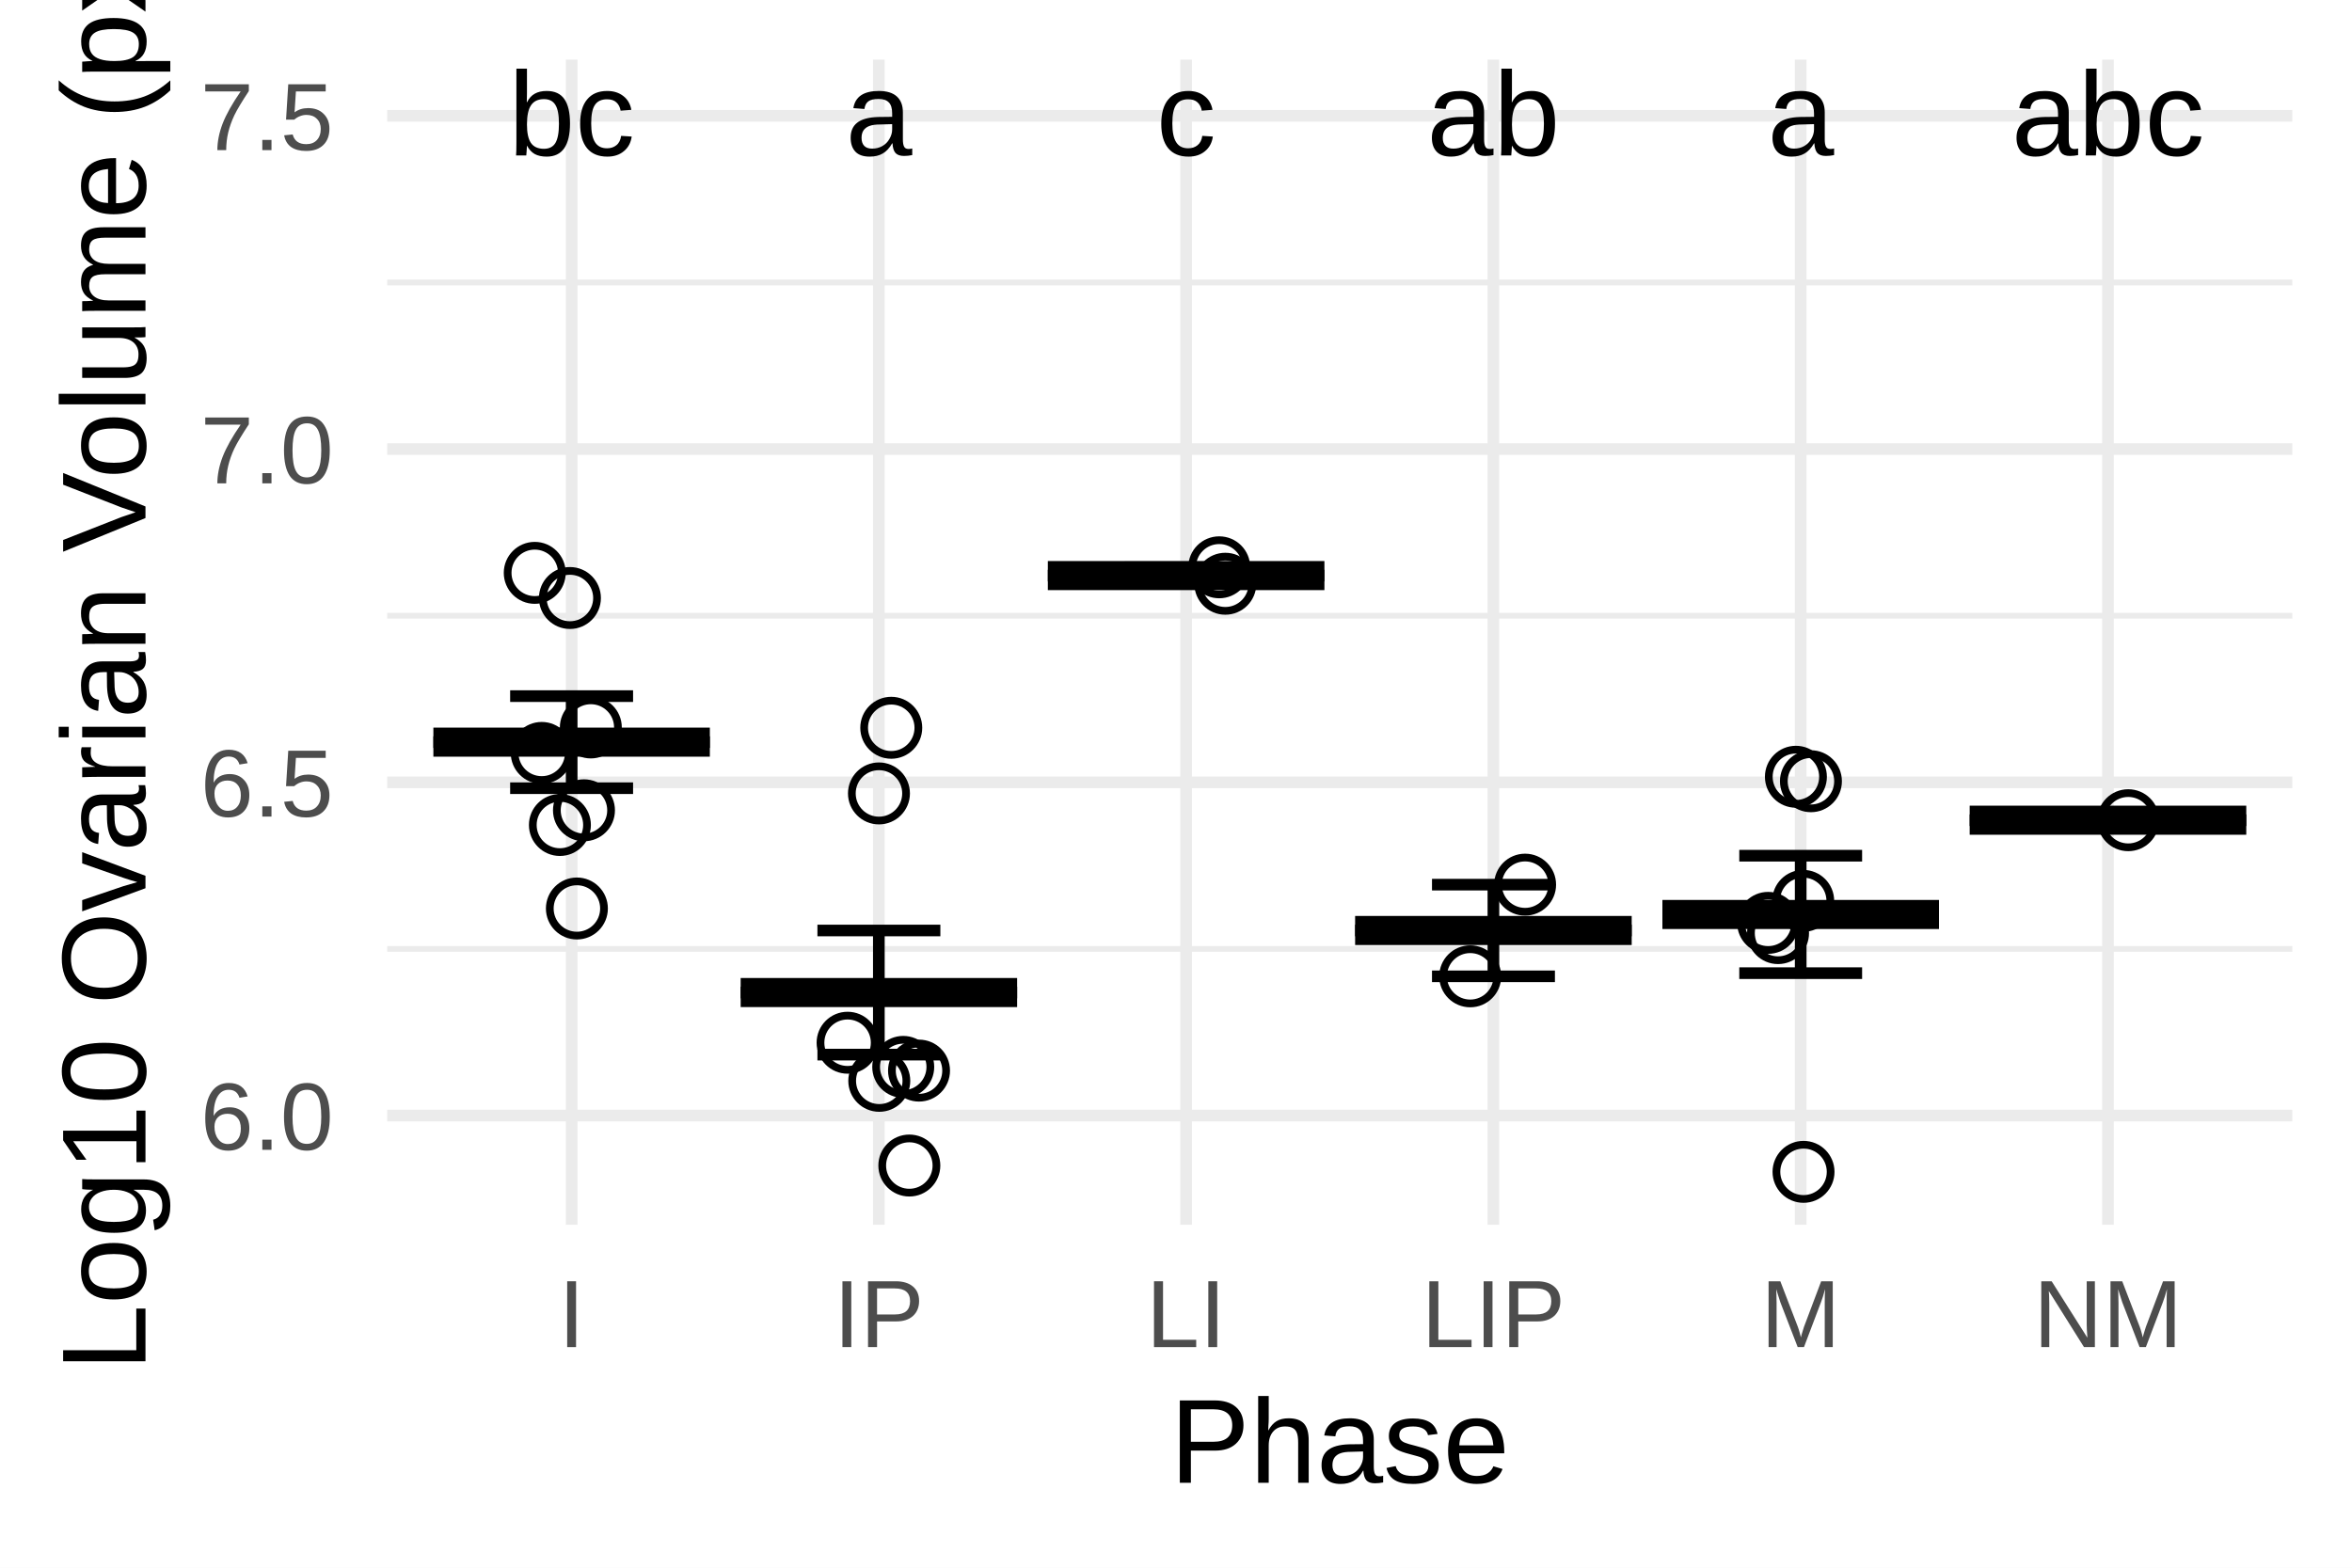
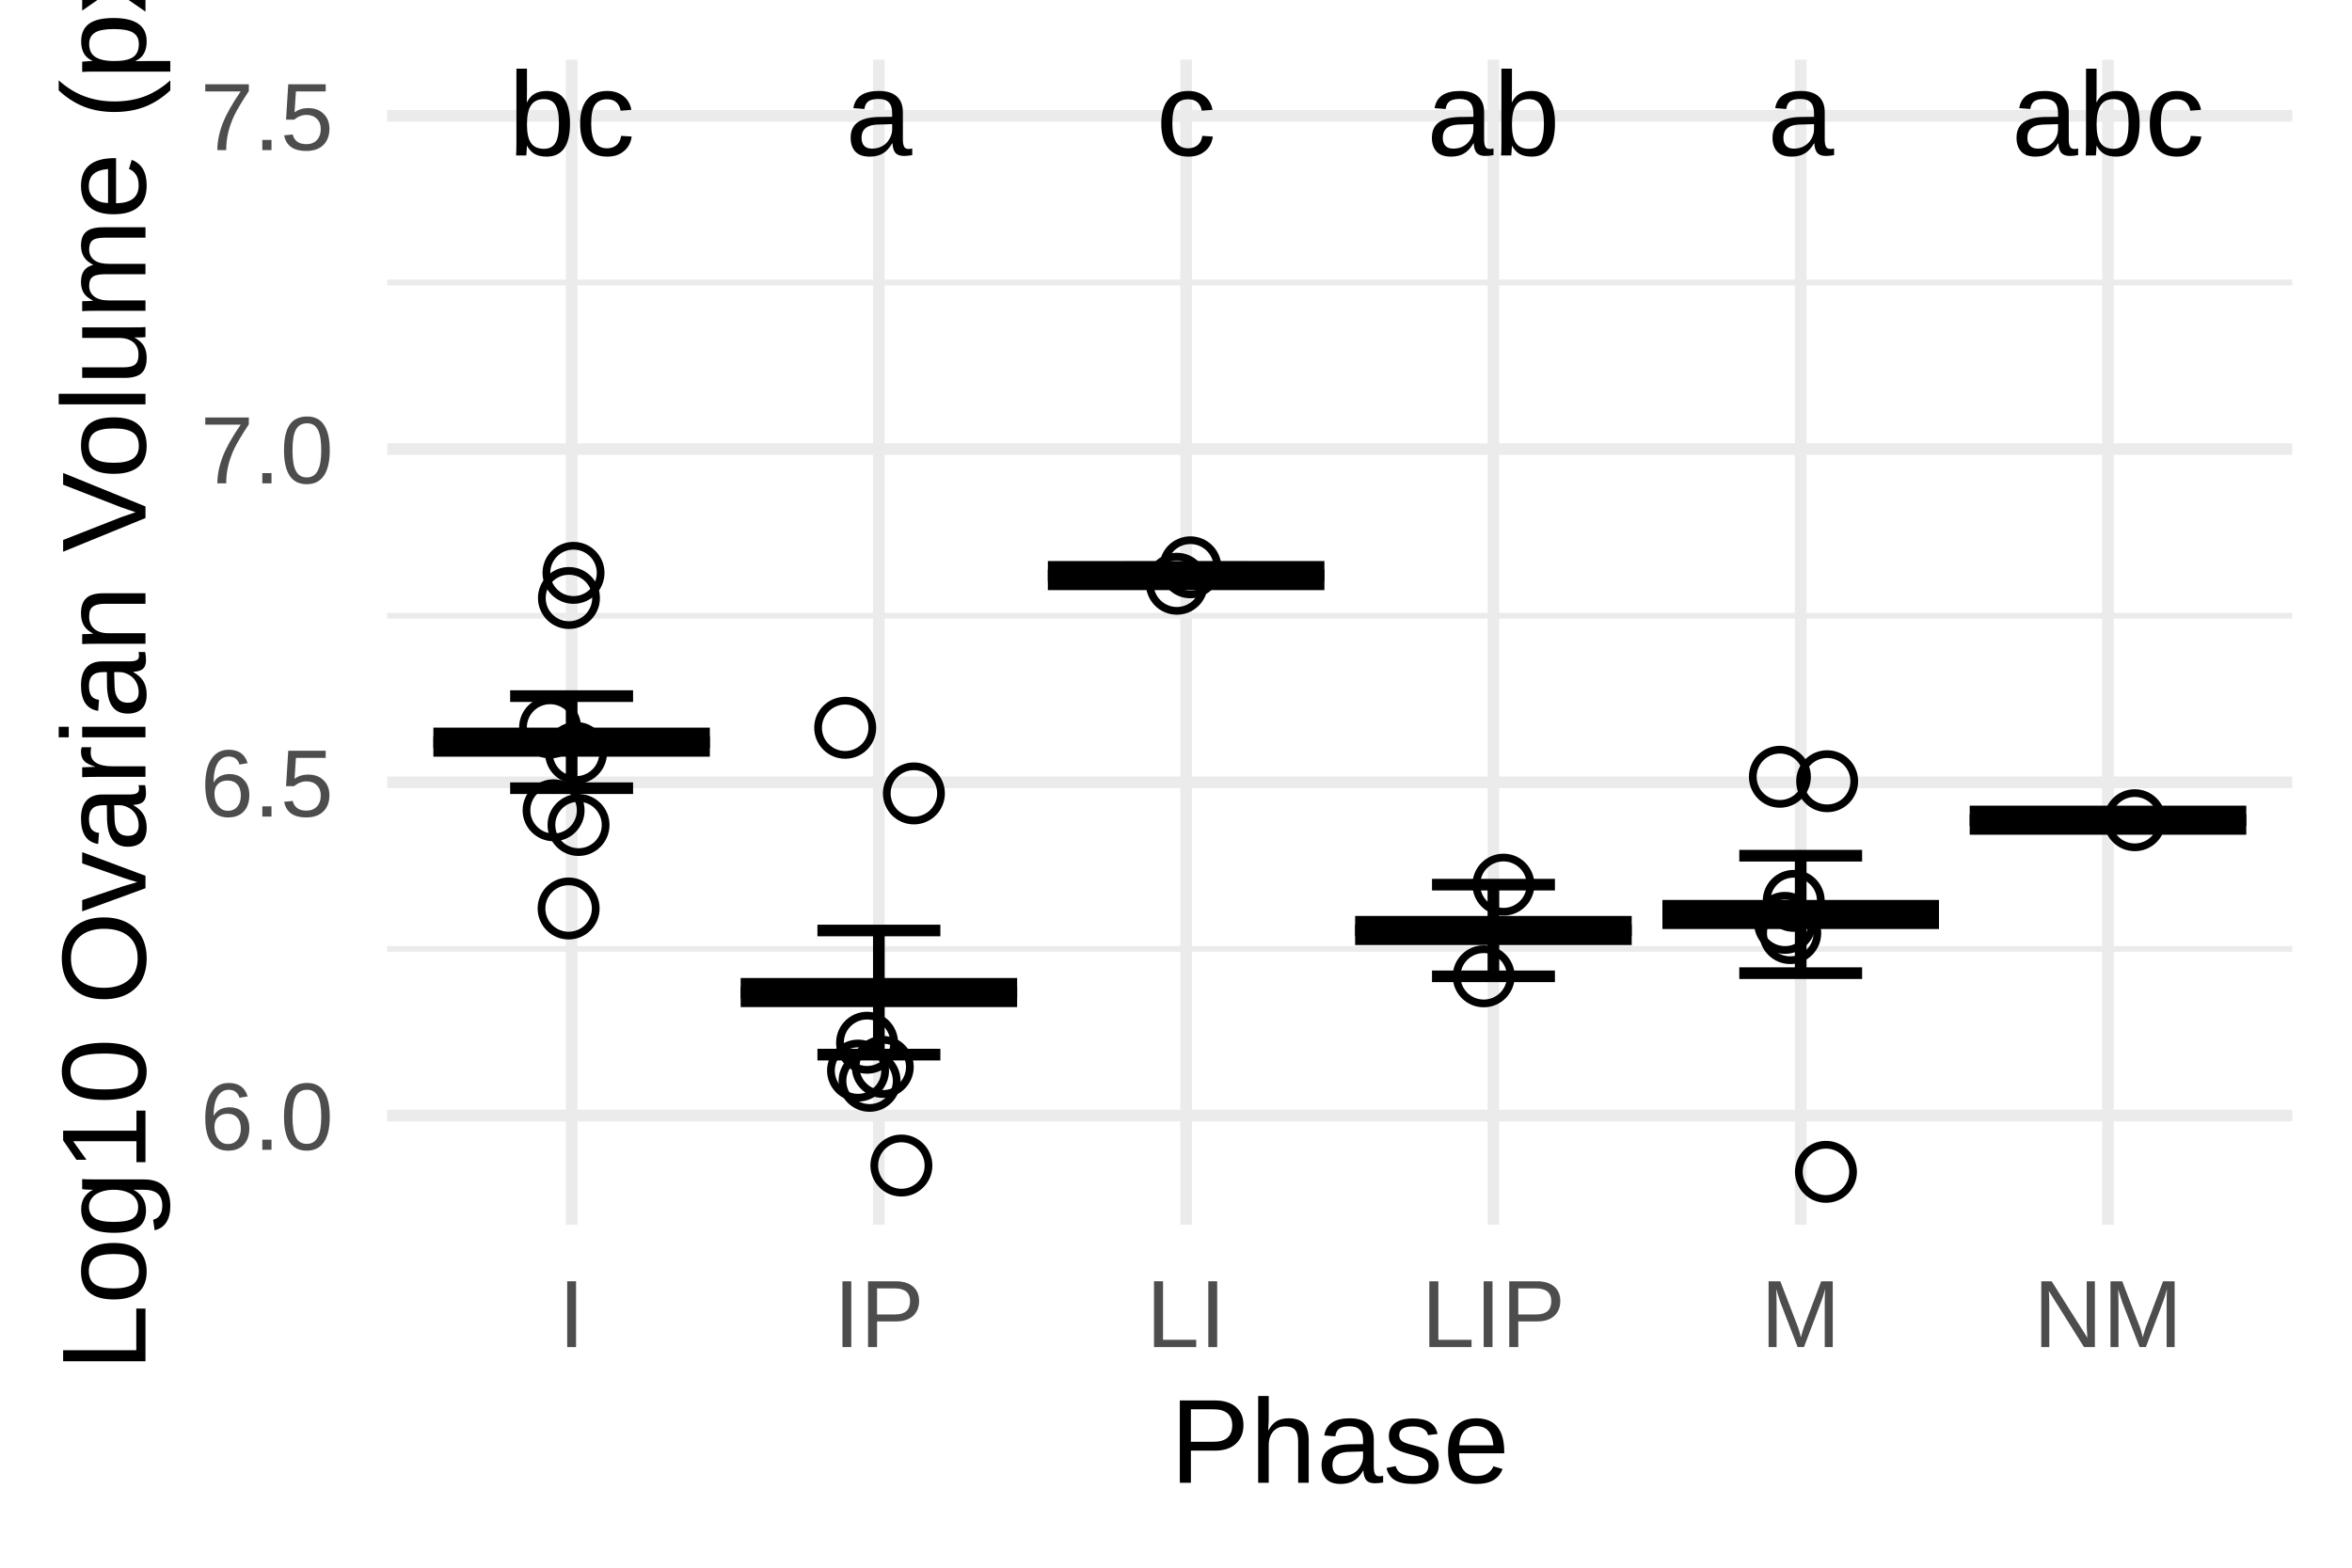
<svg xmlns="http://www.w3.org/2000/svg" width="216.00pt" height="144.00pt" viewBox="0 0 216.00 144.00">
  <g class="svglite">
    <defs>
      <style type="text/css">
    .svglite line, .svglite polyline, .svglite polygon, .svglite path, .svglite rect, .svglite circle {
      fill: none;
      stroke: #000000;
      stroke-linecap: round;
      stroke-linejoin: round;
      stroke-miterlimit: 10.00;
    }
    .svglite text {
      white-space: pre;
    }
    .svglite g.glyphgroup path {
      fill: inherit;
      stroke: none;
    }
  </style>
    </defs>
    <rect width="100%" height="100%" style="stroke: none; fill: #FFFFFF;" />
    <defs>
      <clipPath id="cpMC4wMHwyMTYuMDB8MC4wMHwxNDQuMDA=">
        <rect x="0.00" y="0.00" width="216.00" height="144.00" />
      </clipPath>
    </defs>
    <g clip-path="url(#cpMC4wMHwyMTYuMDB8MC4wMHwxNDQuMDA=)">
      <rect x="-0" y="0.00" width="216.00" height="144.00" style="stroke-width: 1.07; stroke: none; fill: #FFFFFF;" />
    </g>
    <defs>
      <clipPath id="cpMzUuNTZ8MjEwLjUyfDUuNDh8MTEyLjUw">
        <rect x="35.56" y="5.48" width="174.96" height="107.02" />
      </clipPath>
    </defs>
    <g clip-path="url(#cpMzUuNTZ8MjEwLjUyfDUuNDh8MTEyLjUw)">
      <polyline points="35.56,87.16 210.52,87.16 " style="stroke-width: 0.53; stroke: #EBEBEB; stroke-linecap: butt;" />
      <polyline points="35.56,56.56 210.52,56.56 " style="stroke-width: 0.53; stroke: #EBEBEB; stroke-linecap: butt;" />
      <polyline points="35.56,25.95 210.52,25.95 " style="stroke-width: 0.53; stroke: #EBEBEB; stroke-linecap: butt;" />
      <polyline points="35.56,102.47 210.52,102.47 " style="stroke-width: 1.07; stroke: #EBEBEB; stroke-linecap: butt;" />
      <polyline points="35.56,71.86 210.52,71.86 " style="stroke-width: 1.07; stroke: #EBEBEB; stroke-linecap: butt;" />
      <polyline points="35.56,41.25 210.52,41.25 " style="stroke-width: 1.07; stroke: #EBEBEB; stroke-linecap: butt;" />
      <polyline points="35.56,10.64 210.52,10.64 " style="stroke-width: 1.07; stroke: #EBEBEB; stroke-linecap: butt;" />
      <polyline points="52.50,112.50 52.50,5.48 " style="stroke-width: 1.07; stroke: #EBEBEB; stroke-linecap: butt;" />
      <polyline points="80.71,112.50 80.71,5.48 " style="stroke-width: 1.07; stroke: #EBEBEB; stroke-linecap: butt;" />
      <polyline points="108.93,112.50 108.93,5.48 " style="stroke-width: 1.07; stroke: #EBEBEB; stroke-linecap: butt;" />
      <polyline points="137.15,112.50 137.15,5.48 " style="stroke-width: 1.07; stroke: #EBEBEB; stroke-linecap: butt;" />
      <polyline points="165.37,112.50 165.37,5.48 " style="stroke-width: 1.07; stroke: #EBEBEB; stroke-linecap: butt;" />
      <polyline points="193.59,112.50 193.59,5.48 " style="stroke-width: 1.07; stroke: #EBEBEB; stroke-linecap: butt;" />
-       <circle cx="112.53" cy="53.62" r="2.49" style="stroke-width: 0.71;" />
-       <circle cx="135.02" cy="89.68" r="2.49" style="stroke-width: 0.71;" />
-       <circle cx="54.26" cy="66.82" r="2.49" style="stroke-width: 0.71;" />
-       <circle cx="83.51" cy="107.06" r="2.49" style="stroke-width: 0.71;" />
-       <circle cx="49.75" cy="69.16" r="2.49" style="stroke-width: 0.71;" />
-       <circle cx="84.40" cy="98.34" r="2.49" style="stroke-width: 0.71;" />
-       <circle cx="162.38" cy="84.77" r="2.49" style="stroke-width: 0.71;" />
-       <circle cx="166.31" cy="71.76" r="2.49" style="stroke-width: 0.71;" />
-       <circle cx="165.60" cy="82.75" r="2.49" style="stroke-width: 0.71;" />
-       <circle cx="163.29" cy="85.71" r="2.49" style="stroke-width: 0.71;" />
-       <circle cx="164.93" cy="71.35" r="2.49" style="stroke-width: 0.71;" />
-       <circle cx="51.42" cy="75.78" r="2.49" style="stroke-width: 0.71;" />
-       <circle cx="81.85" cy="66.85" r="2.49" style="stroke-width: 0.71;" />
-       <circle cx="165.63" cy="107.64" r="2.49" style="stroke-width: 0.71;" />
-       <circle cx="111.97" cy="52.11" r="2.49" style="stroke-width: 0.71;" />
-       <circle cx="140.06" cy="81.26" r="2.49" style="stroke-width: 0.71;" />
-       <circle cx="52.34" cy="54.93" r="2.49" style="stroke-width: 0.71;" />
-       <circle cx="80.72" cy="72.88" r="2.49" style="stroke-width: 0.71;" />
-       <circle cx="52.98" cy="83.45" r="2.49" style="stroke-width: 0.71;" />
-       <circle cx="80.75" cy="99.28" r="2.49" style="stroke-width: 0.71;" />
-       <circle cx="195.45" cy="75.34" r="2.49" style="stroke-width: 0.71;" />
-       <circle cx="53.63" cy="74.43" r="2.49" style="stroke-width: 0.71;" />
-       <circle cx="82.95" cy="98.00" r="2.49" style="stroke-width: 0.71;" />
-       <circle cx="49.11" cy="52.62" r="2.49" style="stroke-width: 0.71;" />
-       <circle cx="77.84" cy="95.78" r="2.49" style="stroke-width: 0.71;" />
+       <circle cx="108.08" cy="53.62" r="2.49" style="stroke-width: 0.71;" />
+       <circle cx="136.26" cy="89.68" r="2.49" style="stroke-width: 0.71;" />
+       <circle cx="50.52" cy="66.82" r="2.49" style="stroke-width: 0.71;" />
+       <circle cx="82.78" cy="107.06" r="2.49" style="stroke-width: 0.71;" />
+       <circle cx="52.90" cy="69.16" r="2.49" style="stroke-width: 0.71;" />
+       <circle cx="78.80" cy="98.34" r="2.49" style="stroke-width: 0.71;" />
+       <circle cx="163.93" cy="84.77" r="2.49" style="stroke-width: 0.71;" />
+       <circle cx="167.80" cy="71.76" r="2.49" style="stroke-width: 0.71;" />
+       <circle cx="164.73" cy="82.75" r="2.49" style="stroke-width: 0.71;" />
+       <circle cx="164.41" cy="85.71" r="2.49" style="stroke-width: 0.71;" />
+       <circle cx="163.46" cy="71.35" r="2.49" style="stroke-width: 0.71;" />
+       <circle cx="53.13" cy="75.78" r="2.49" style="stroke-width: 0.71;" />
+       <circle cx="77.62" cy="66.85" r="2.49" style="stroke-width: 0.71;" />
+       <circle cx="167.69" cy="107.64" r="2.49" style="stroke-width: 0.71;" />
+       <circle cx="109.32" cy="52.11" r="2.49" style="stroke-width: 0.71;" />
+       <circle cx="138.07" cy="81.26" r="2.49" style="stroke-width: 0.71;" />
+       <circle cx="52.25" cy="54.93" r="2.49" style="stroke-width: 0.71;" />
+       <circle cx="83.93" cy="72.88" r="2.49" style="stroke-width: 0.71;" />
+       <circle cx="52.22" cy="83.45" r="2.49" style="stroke-width: 0.71;" />
+       <circle cx="79.86" cy="99.28" r="2.49" style="stroke-width: 0.71;" />
+       <circle cx="196.05" cy="75.34" r="2.49" style="stroke-width: 0.71;" />
+       <circle cx="50.84" cy="74.43" r="2.49" style="stroke-width: 0.71;" />
+       <circle cx="81.07" cy="98.00" r="2.49" style="stroke-width: 0.71;" />
+       <circle cx="52.67" cy="52.62" r="2.49" style="stroke-width: 0.71;" />
+       <circle cx="79.63" cy="95.78" r="2.49" style="stroke-width: 0.71;" />
      <polygon points="39.80,68.17 39.80,68.17 65.19,68.17 65.19,68.17 39.80,68.17 " style="stroke-width: 1.07; stroke-linecap: butt; stroke-linejoin: miter;" />
      <polygon points="68.02,91.17 68.02,91.17 93.41,91.17 93.41,91.17 68.02,91.17 " style="stroke-width: 1.07; stroke-linecap: butt; stroke-linejoin: miter;" />
      <polygon points="96.23,52.87 96.23,52.87 121.63,52.87 121.63,52.87 96.23,52.87 " style="stroke-width: 1.07; stroke-linecap: butt; stroke-linejoin: miter;" />
      <polygon points="124.45,85.47 124.45,85.47 149.85,85.47 149.85,85.47 124.45,85.47 " style="stroke-width: 1.07; stroke-linecap: butt; stroke-linejoin: miter;" />
      <polygon points="152.67,84.00 152.67,84.00 178.07,84.00 178.07,84.00 152.67,84.00 " style="stroke-width: 1.07; stroke-linecap: butt; stroke-linejoin: miter;" />
      <polygon points="180.89,75.34 180.89,75.34 206.29,75.34 206.29,75.34 180.89,75.34 " style="stroke-width: 1.07; stroke-linecap: butt; stroke-linejoin: miter;" />
      <line x1="39.80" y1="68.17" x2="65.19" y2="68.17" style="stroke-width: 2.67; stroke-linecap: butt; stroke-linejoin: miter;" />
      <line x1="68.02" y1="91.17" x2="93.41" y2="91.17" style="stroke-width: 2.67; stroke-linecap: butt; stroke-linejoin: miter;" />
      <line x1="96.23" y1="52.87" x2="121.63" y2="52.87" style="stroke-width: 2.67; stroke-linecap: butt; stroke-linejoin: miter;" />
      <line x1="124.45" y1="85.47" x2="149.85" y2="85.47" style="stroke-width: 2.67; stroke-linecap: butt; stroke-linejoin: miter;" />
      <line x1="152.67" y1="84.00" x2="178.07" y2="84.00" style="stroke-width: 2.67; stroke-linecap: butt; stroke-linejoin: miter;" />
      <line x1="180.89" y1="75.34" x2="206.29" y2="75.34" style="stroke-width: 2.67; stroke-linecap: butt; stroke-linejoin: miter;" />
      <polyline points="46.85,63.94 58.14,63.94 " style="stroke-width: 1.07; stroke-linecap: butt;" />
      <polyline points="52.50,63.94 52.50,72.40 " style="stroke-width: 1.07; stroke-linecap: butt;" />
      <polyline points="46.85,72.40 58.14,72.40 " style="stroke-width: 1.07; stroke-linecap: butt;" />
      <polyline points="75.07,85.47 86.36,85.47 " style="stroke-width: 1.07; stroke-linecap: butt;" />
      <polyline points="80.71,85.47 80.71,96.87 " style="stroke-width: 1.07; stroke-linecap: butt;" />
      <polyline points="75.07,96.87 86.36,96.87 " style="stroke-width: 1.07; stroke-linecap: butt;" />
      <polyline points="103.29,52.11 114.58,52.11 " style="stroke-width: 1.07; stroke-linecap: butt;" />
      <polyline points="108.93,52.11 108.93,53.62 " style="stroke-width: 1.07; stroke-linecap: butt;" />
      <polyline points="103.29,53.62 114.58,53.62 " style="stroke-width: 1.07; stroke-linecap: butt;" />
      <polyline points="131.51,81.26 142.80,81.26 " style="stroke-width: 1.07; stroke-linecap: butt;" />
      <polyline points="137.15,81.26 137.15,89.68 " style="stroke-width: 1.07; stroke-linecap: butt;" />
      <polyline points="131.51,89.68 142.80,89.68 " style="stroke-width: 1.07; stroke-linecap: butt;" />
      <polyline points="159.73,78.60 171.01,78.60 " style="stroke-width: 1.07; stroke-linecap: butt;" />
      <polyline points="165.37,78.60 165.37,89.39 " style="stroke-width: 1.07; stroke-linecap: butt;" />
      <polyline points="159.73,89.39 171.01,89.39 " style="stroke-width: 1.07; stroke-linecap: butt;" />
      <text x="80.71" y="14.28" text-anchor="middle" style="font-size: 11.00px; font-family: &quot;Arial&quot;;" textLength="15.31px" lengthAdjust="spacingAndGlyphs"> a  </text>
      <text x="137.15" y="14.28" text-anchor="middle" style="font-size: 11.00px; font-family: &quot;Arial&quot;;" textLength="18.38px" lengthAdjust="spacingAndGlyphs"> ab </text>
      <text x="165.37" y="14.28" text-anchor="middle" style="font-size: 11.00px; font-family: &quot;Arial&quot;;" textLength="15.31px" lengthAdjust="spacingAndGlyphs"> a  </text>
      <text x="193.59" y="14.28" text-anchor="middle" style="font-size: 11.00px; font-family: &quot;Arial&quot;;" textLength="20.81px" lengthAdjust="spacingAndGlyphs"> abc</text>
      <text x="52.50" y="14.28" text-anchor="middle" style="font-size: 11.00px; font-family: &quot;Arial&quot;;" textLength="17.75px" lengthAdjust="spacingAndGlyphs">  bc</text>
      <text x="108.93" y="14.28" text-anchor="middle" style="font-size: 11.00px; font-family: &quot;Arial&quot;;" textLength="14.69px" lengthAdjust="spacingAndGlyphs">   c</text>
    </g>
    <g clip-path="url(#cpMC4wMHwyMTYuMDB8MC4wMHwxNDQuMDA=)">
      <text x="30.63" y="105.62" text-anchor="end" style="font-size: 8.80px;fill: #4D4D4D; font-family: &quot;Arial&quot;;" textLength="12.22px" lengthAdjust="spacingAndGlyphs">6.0</text>
      <text x="30.63" y="75.01" text-anchor="end" style="font-size: 8.80px;fill: #4D4D4D; font-family: &quot;Arial&quot;;" textLength="12.22px" lengthAdjust="spacingAndGlyphs">6.5</text>
      <text x="30.63" y="44.40" text-anchor="end" style="font-size: 8.80px;fill: #4D4D4D; font-family: &quot;Arial&quot;;" textLength="12.22px" lengthAdjust="spacingAndGlyphs">7.0</text>
      <text x="30.63" y="13.79" text-anchor="end" style="font-size: 8.80px;fill: #4D4D4D; font-family: &quot;Arial&quot;;" textLength="12.22px" lengthAdjust="spacingAndGlyphs">7.5</text>
      <text x="52.50" y="123.74" text-anchor="middle" style="font-size: 8.80px;fill: #4D4D4D; font-family: &quot;Arial&quot;;" textLength="2.44px" lengthAdjust="spacingAndGlyphs">I</text>
      <text x="80.71" y="123.74" text-anchor="middle" style="font-size: 8.80px;fill: #4D4D4D; font-family: &quot;Arial&quot;;" textLength="8.31px" lengthAdjust="spacingAndGlyphs">IP</text>
      <text x="108.93" y="123.74" text-anchor="middle" style="font-size: 8.80px;fill: #4D4D4D; font-family: &quot;Arial&quot;;" textLength="7.33px" lengthAdjust="spacingAndGlyphs">LI</text>
      <text x="137.15" y="123.74" text-anchor="middle" style="font-size: 8.80px;fill: #4D4D4D; font-family: &quot;Arial&quot;;" textLength="13.20px" lengthAdjust="spacingAndGlyphs">LIP</text>
      <text x="165.37" y="123.74" text-anchor="middle" style="font-size: 8.80px;fill: #4D4D4D; font-family: &quot;Arial&quot;;" textLength="7.33px" lengthAdjust="spacingAndGlyphs">M</text>
      <text x="193.59" y="123.74" text-anchor="middle" style="font-size: 8.80px;fill: #4D4D4D; font-family: &quot;Arial&quot;;" textLength="13.69px" lengthAdjust="spacingAndGlyphs">NM</text>
      <text x="123.04" y="136.20" text-anchor="middle" style="font-size: 11.00px; font-family: &quot;Arial&quot;;" textLength="31.22px" lengthAdjust="spacingAndGlyphs">Phase</text>
      <text transform="translate(13.36,58.99) rotate(-90)" text-anchor="middle" style="font-size: 11.00px; font-family: &quot;Arial&quot;;" textLength="133.98px" lengthAdjust="spacingAndGlyphs">Log10 Ovarian Volume (px)</text>
    </g>
  </g>
</svg>
